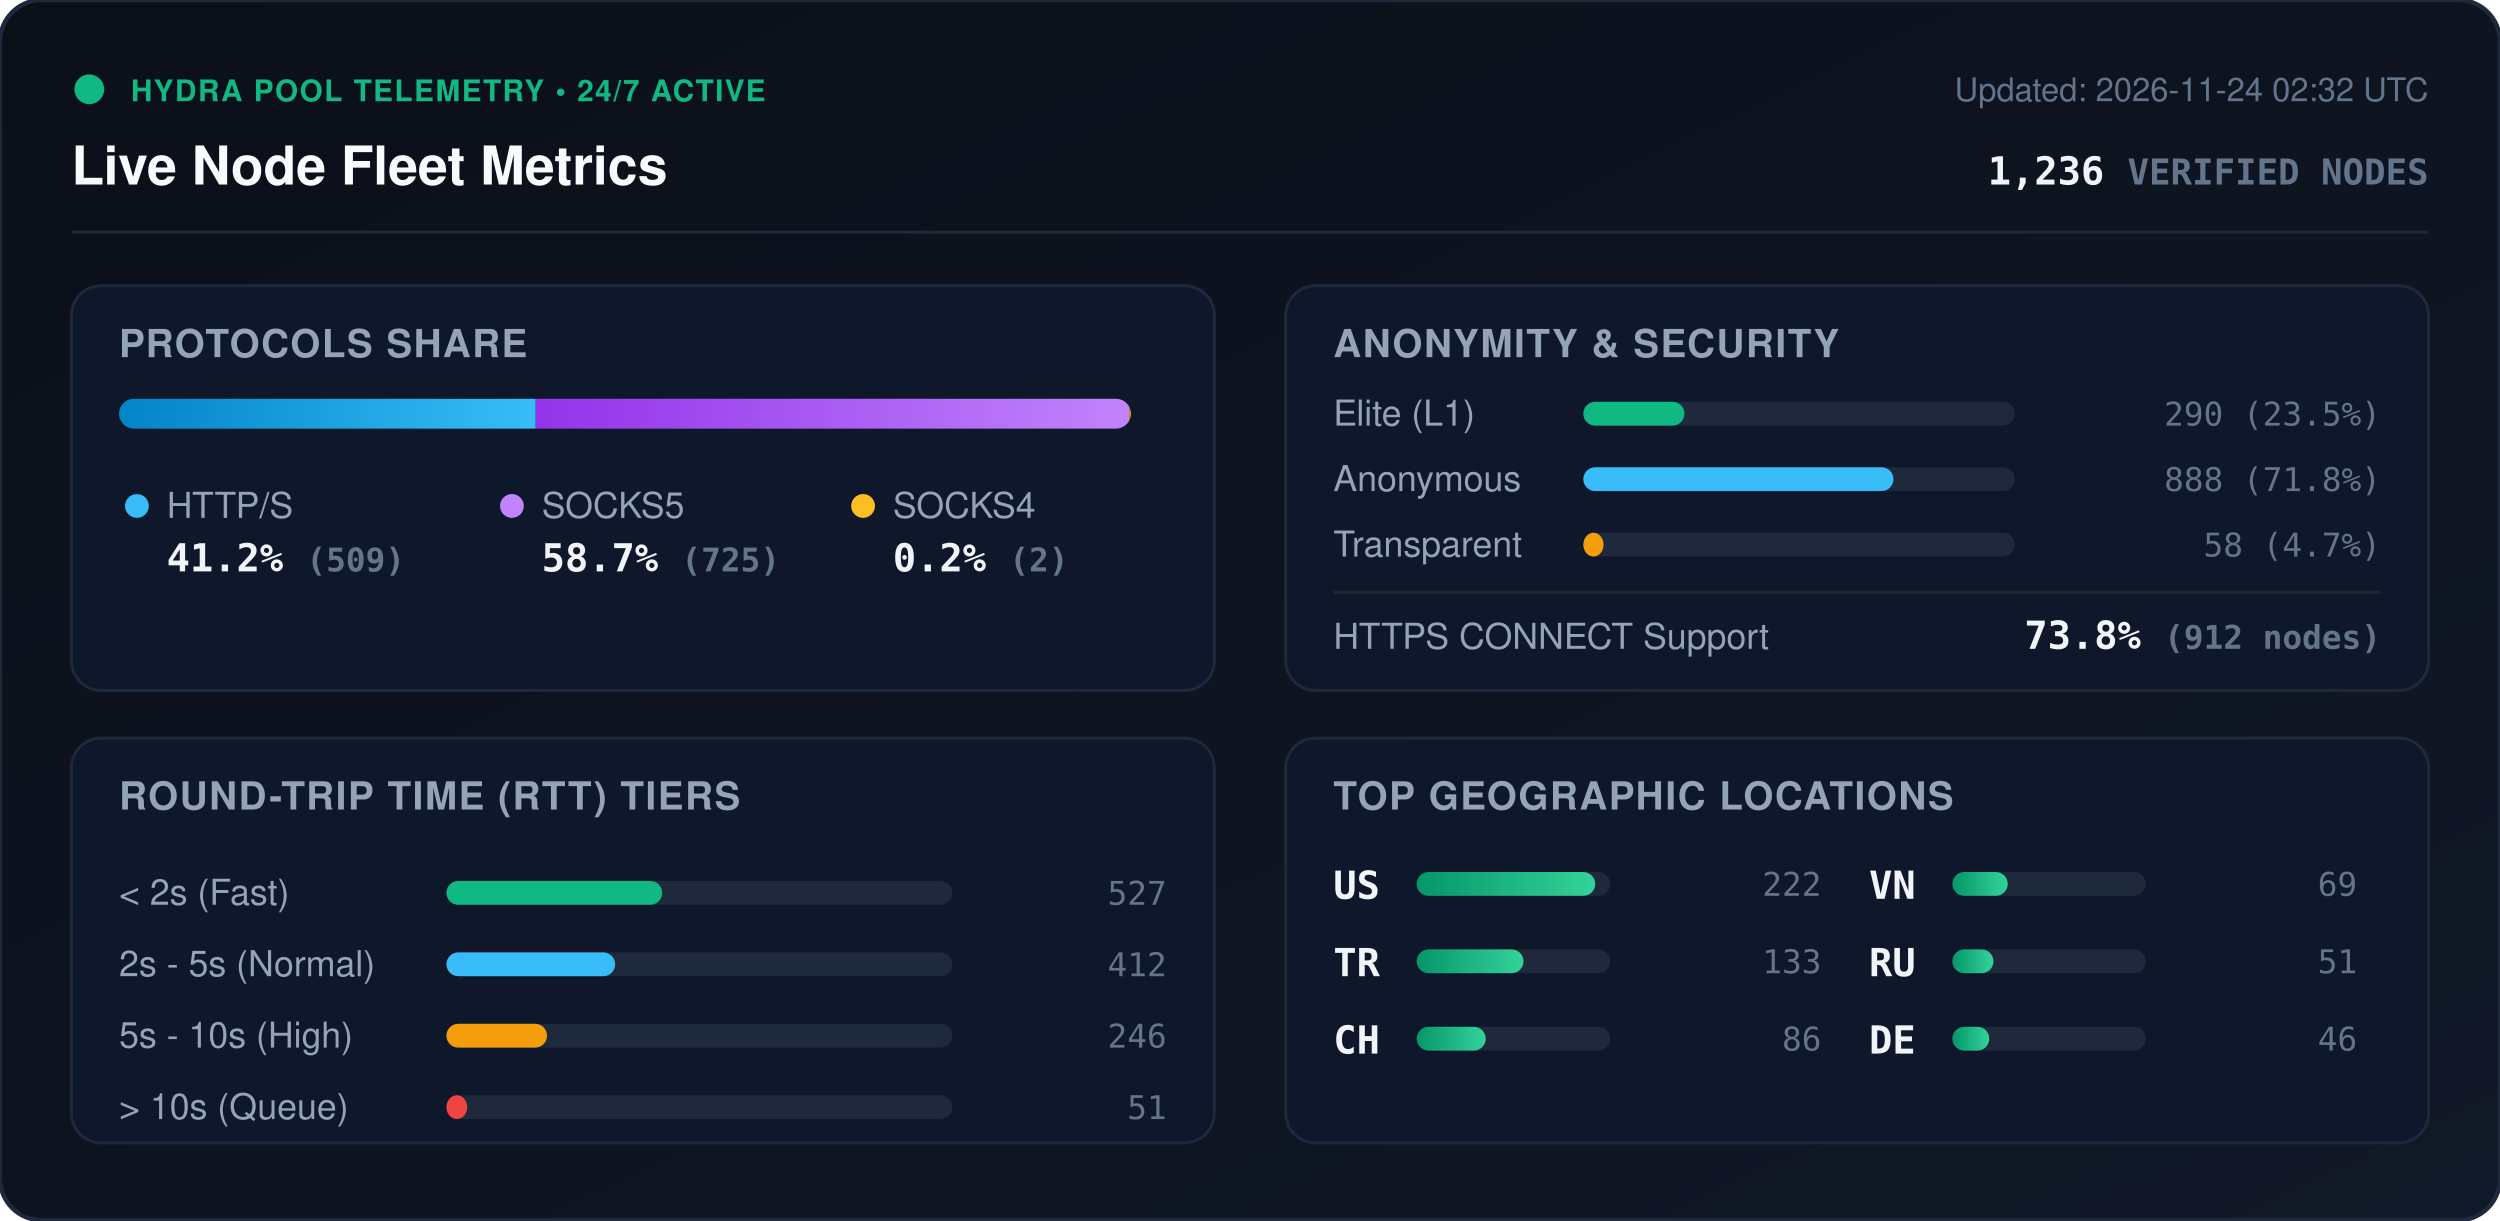
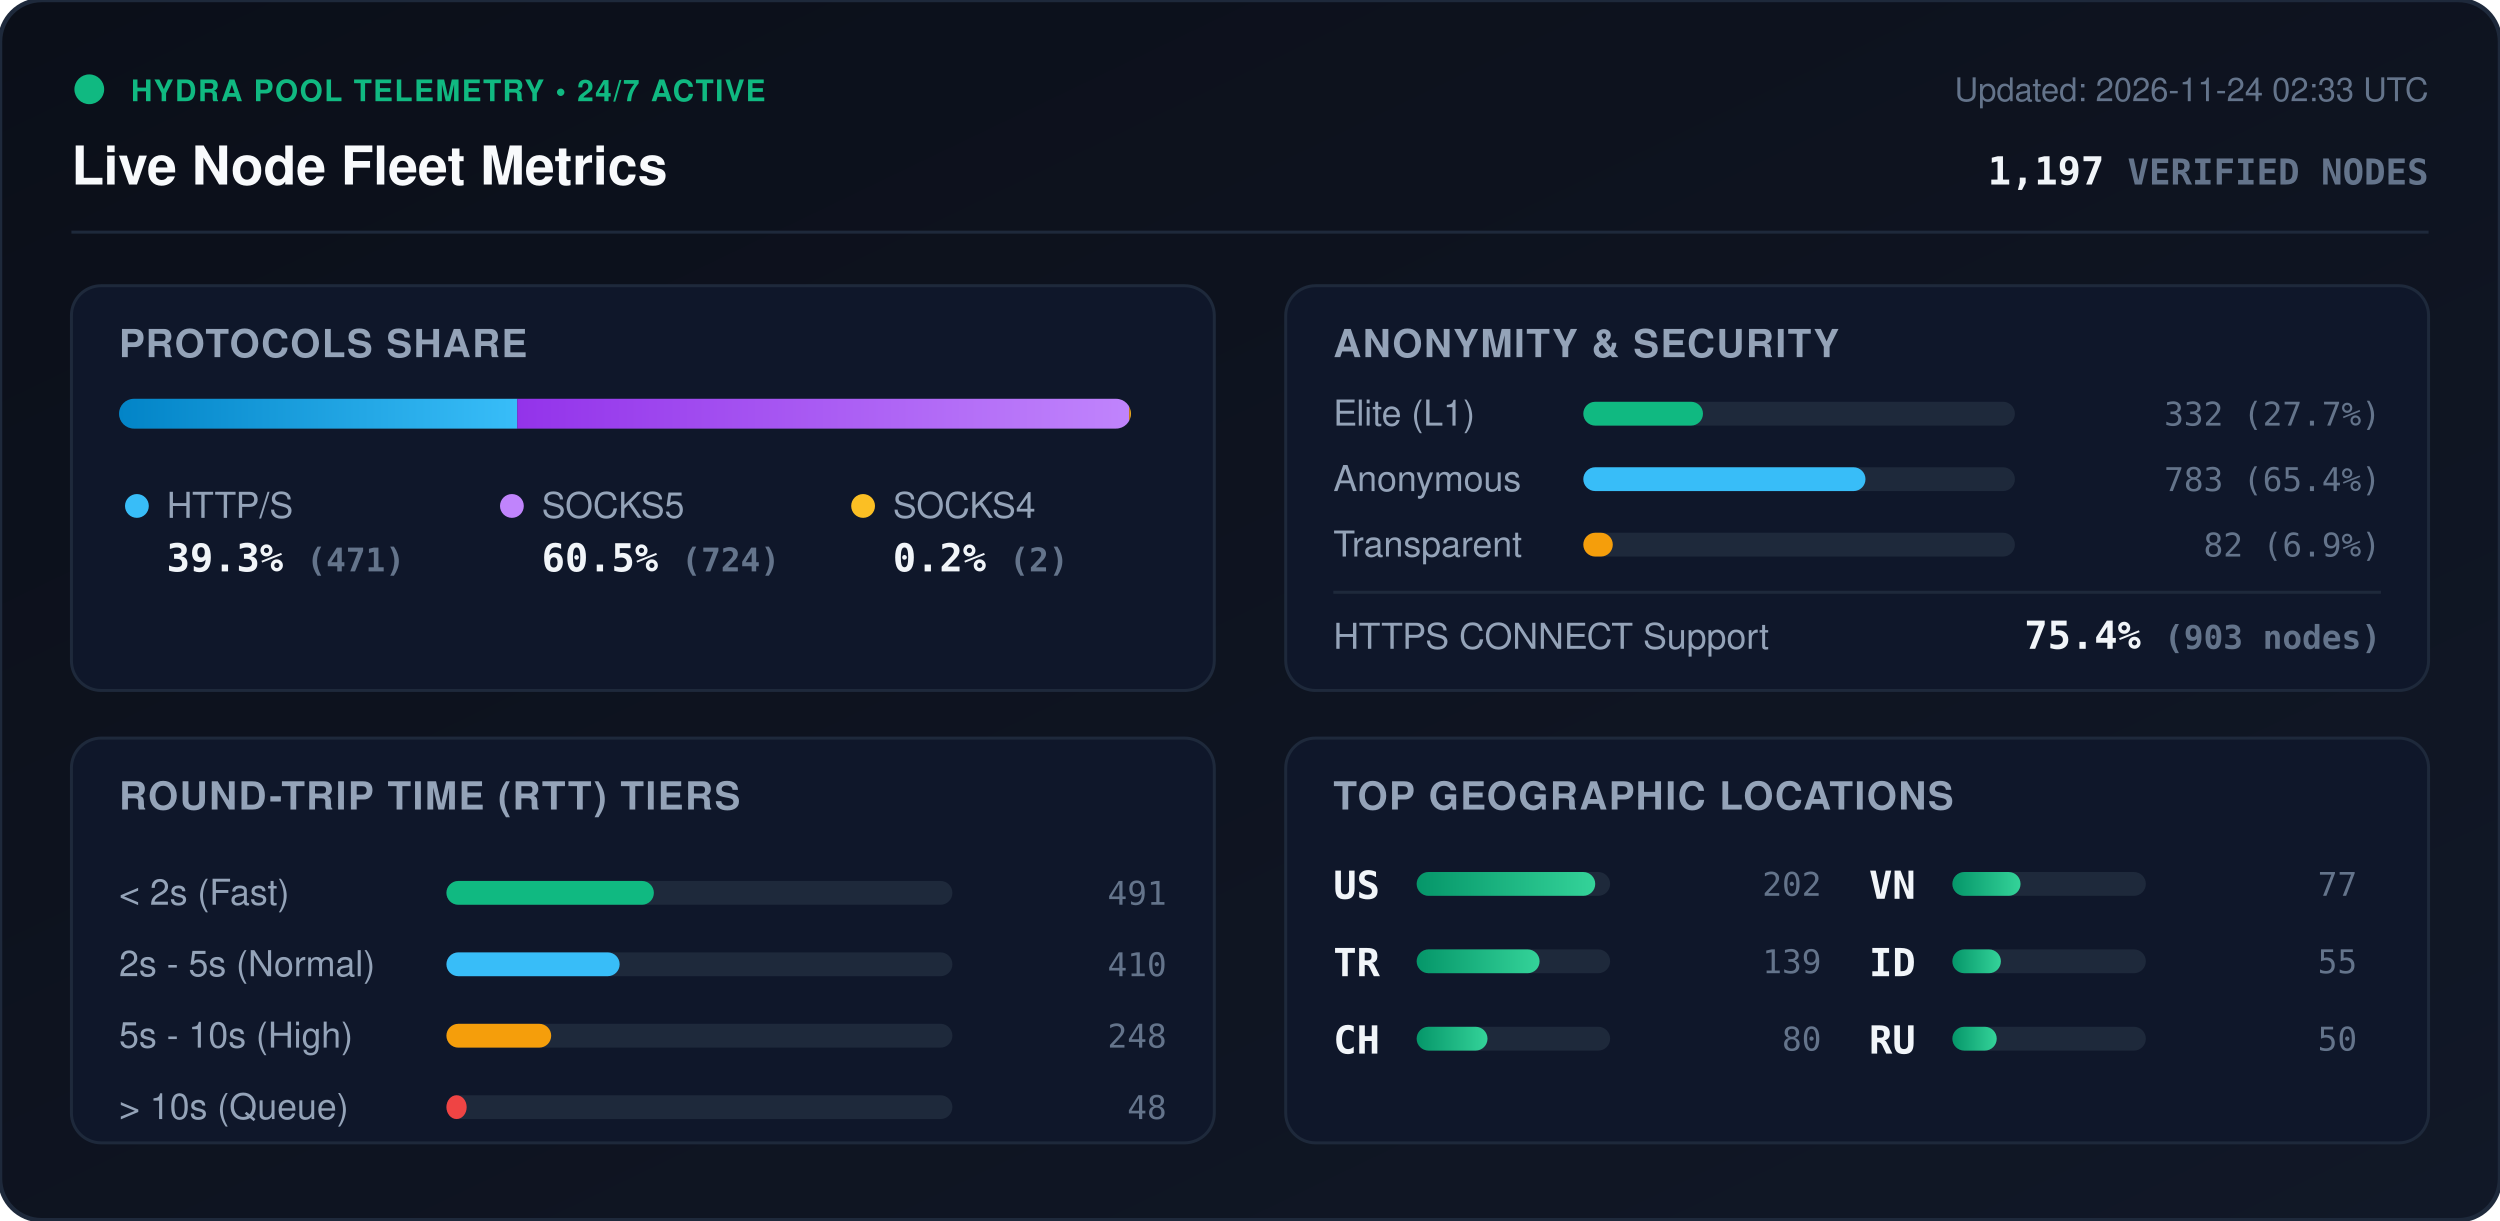
<svg xmlns="http://www.w3.org/2000/svg" viewBox="0 0 840 410" width="840" height="410" style="max-width: 100%; height: auto;">
  <defs>
    <linearGradient id="bg" x1="0%" y1="0%" x2="100%" y2="100%">
      <stop offset="0%" stop-color="#0b0f19" />
      <stop offset="100%" stop-color="#111827" />
    </linearGradient>
    <linearGradient id="bar-http" x1="0%" y1="0%" x2="100%" y2="0%">
      <stop offset="0%" stop-color="#0284c7" />
      <stop offset="100%" stop-color="#38bdf8" />
    </linearGradient>
    <linearGradient id="bar-socks5" x1="0%" y1="0%" x2="100%" y2="0%">
      <stop offset="0%" stop-color="#9333ea" />
      <stop offset="100%" stop-color="#c084fc" />
    </linearGradient>
    <linearGradient id="bar-socks4" x1="0%" y1="0%" x2="100%" y2="0%">
      <stop offset="0%" stop-color="#d97706" />
      <stop offset="100%" stop-color="#fbbf24" />
    </linearGradient>
    <linearGradient id="bar-green" x1="0%" y1="0%" x2="100%" y2="0%">
      <stop offset="0%" stop-color="#059669" />
      <stop offset="100%" stop-color="#34d399" />
    </linearGradient>
    <clipPath id="prog-track-clip">
      <rect width="340.0" height="10" rx="5" />
    </clipPath>
    <style>
      .title { font: 700 18px -apple-system, BlinkMacSystemFont, 'Segoe UI', Helvetica, Arial, sans-serif; fill: #f8fafc; }
      .sub { font: 500 11px -apple-system, BlinkMacSystemFont, 'Segoe UI', Helvetica, Arial, sans-serif; fill: #64748b; }
      .section-hdr { font: 600 13px -apple-system, BlinkMacSystemFont, 'Segoe UI', Helvetica, Arial, sans-serif; fill: #94a3b8; letter-spacing: 0.5px; }
      .metric-val { font: 700 13px -apple-system, BlinkMacSystemFont, 'Segoe UI', Helvetica, Arial, sans-serif; fill: #f1f5f9; }
      .metric-lbl { font: 500 12px -apple-system, BlinkMacSystemFont, 'Segoe UI', Helvetica, Arial, sans-serif; fill: #94a3b8; }
      .badge-txt { font: 700 10px -apple-system, BlinkMacSystemFont, 'Segoe UI', Helvetica, Arial, sans-serif; fill: #10b981; letter-spacing: 0.5px; }
      .mono { font-family: ui-monospace, SFMono-Regular, Menlo, Monaco, Consolas, monospace; }
      .pulse { animation: beacon 2s infinite ease-in-out; }
      @keyframes beacon { 0%, 100% { opacity: 1; } 50% { opacity: 0.35; } }
    </style>
  </defs>
  <rect width="840" height="410" rx="14" fill="url(#bg)" stroke="#1e293b" stroke-width="1.5" />
  <g transform="translate(24, 24)">
    <circle cx="6" cy="6" r="5" fill="#10b981" class="pulse" />
    <text x="20" y="10" class="badge-txt">HYDRA POOL TELEMETRY • 24/7 ACTIVE</text>
    <text x="0" y="38" class="title">Live Node Fleet Metrics</text>
-     <text x="792" y="10" text-anchor="end" class="sub">Updated: 2026-11-24 02:32 UTC</text>
-     <text x="792" y="38" text-anchor="end" class="metric-val mono" fill="#38bdf8">1,236 <tspan font-size="12" fill="#64748b">VERIFIED NODES</tspan>
+     <text x="792" y="10" text-anchor="end" class="sub">Updated: 2026-11-24 02:33 UTC</text>
+     <text x="792" y="38" text-anchor="end" class="metric-val mono" fill="#38bdf8">1,197 <tspan font-size="12" fill="#64748b">VERIFIED NODES</tspan>
    </text>
  </g>
  <line x1="24" y1="78" x2="816" y2="78" stroke="#1e293b" stroke-width="1" />
  <g transform="translate(24, 96)">
    <rect width="384" height="136" rx="10" fill="#0f172a" stroke="#1e293b" />
    <text x="16" y="24" class="section-hdr">PROTOCOLS SHARE</text>
    <g transform="translate(16, 38)">
      <rect width="340.0" height="10" rx="5" fill="#1e293b" />
      <g clip-path="url(#prog-track-clip)">
-         <rect x="0" width="140.0" height="10" fill="url(#bar-http)" />
-         <rect x="140.0" width="199.4" height="10" fill="url(#bar-socks5)" />
+         <rect x="0" width="133.8" height="10" fill="url(#bar-http)" />
+         <rect x="133.8" width="205.6" height="10" fill="url(#bar-socks5)" />
        <rect x="339.4" width="0.6" height="10" fill="url(#bar-socks4)" />
      </g>
    </g>
    <g transform="translate(16, 68)">
      <circle cx="6" cy="6" r="4" fill="#38bdf8" />
      <text x="16" y="10" class="metric-lbl">HTTP/S</text>
-       <text x="16" y="28" class="metric-val mono">41.2% <tspan font-size="11" fill="#64748b">(509)</tspan>
+       <text x="16" y="28" class="metric-val mono">39.3% <tspan font-size="11" fill="#64748b">(471)</tspan>
      </text>
      <circle cx="132" cy="6" r="4" fill="#c084fc" />
      <text x="142" y="10" class="metric-lbl">SOCKS5</text>
-       <text x="142" y="28" class="metric-val mono">58.7% <tspan font-size="11" fill="#64748b">(725)</tspan>
+       <text x="142" y="28" class="metric-val mono">60.5% <tspan font-size="11" fill="#64748b">(724)</tspan>
      </text>
      <circle cx="250" cy="6" r="4" fill="#fbbf24" />
      <text x="260" y="10" class="metric-lbl">SOCKS4</text>
      <text x="260" y="28" class="metric-val mono">0.2% <tspan font-size="11" fill="#64748b">(2)</tspan>
      </text>
    </g>
  </g>
  <g transform="translate(432, 96)">
    <rect width="384" height="136" rx="10" fill="#0f172a" stroke="#1e293b" />
    <text x="16" y="24" class="section-hdr">ANONYMITY &amp; SECURITY</text>
    <text x="16" y="47" class="metric-lbl">Elite (L1)</text>
    <rect x="100" y="39" width="145.0" height="8" rx="4" fill="#1e293b" />
-     <rect x="100" y="39" width="34.0" height="8" rx="4" fill="#10b981" />
-     <text x="368" y="47" text-anchor="end" class="mono sub" fill="#e2e8f0">290 (23.5%)</text>
+     <rect x="100" y="39" width="40.2" height="8" rx="4" fill="#10b981" />
+     <text x="368" y="47" text-anchor="end" class="mono sub" fill="#e2e8f0">332 (27.7%)</text>
    <text x="16" y="69" class="metric-lbl">Anonymous</text>
    <rect x="100" y="61" width="145.0" height="8" rx="4" fill="#1e293b" />
-     <rect x="100" y="61" width="104.2" height="8" rx="4" fill="#38bdf8" />
-     <text x="368" y="69" text-anchor="end" class="mono sub" fill="#e2e8f0">888 (71.8%)</text>
+     <rect x="100" y="61" width="94.8" height="8" rx="4" fill="#38bdf8" />
+     <text x="368" y="69" text-anchor="end" class="mono sub" fill="#e2e8f0">783 (65.4%)</text>
    <text x="16" y="91" class="metric-lbl">Transparent</text>
    <rect x="100" y="83" width="145.0" height="8" rx="4" fill="#1e293b" />
-     <rect x="100" y="83" width="6.8" height="8" rx="4" fill="#f59e0b" />
-     <text x="368" y="91" text-anchor="end" class="mono sub" fill="#e2e8f0">58 (4.7%)</text>
+     <rect x="100" y="83" width="9.9" height="8" rx="4" fill="#f59e0b" />
+     <text x="368" y="91" text-anchor="end" class="mono sub" fill="#e2e8f0">82 (6.9%)</text>
    <line x1="16" y1="103" x2="368" y2="103" stroke="#1e293b" stroke-width="1" />
    <text x="16" y="122" class="metric-lbl">HTTPS CONNECT Support</text>
-     <text x="368" y="122" text-anchor="end" class="metric-val mono" fill="#34d399">73.8% <tspan font-size="11" fill="#64748b">(912 nodes)</tspan>
+     <text x="368" y="122" text-anchor="end" class="metric-val mono" fill="#34d399">75.4% <tspan font-size="11" fill="#64748b">(903 nodes)</tspan>
    </text>
  </g>
  <g transform="translate(24, 248)">
    <rect width="384" height="136" rx="10" fill="#0f172a" stroke="#1e293b" />
    <text x="16" y="24" class="section-hdr">ROUND-TRIP TIME (RTT) TIERS</text>
    <g transform="translate(16, 42)">
      <text x="0" y="14" class="metric-lbl">&lt; 2s (Fast)</text>
      <rect x="110" y="6" width="170" height="8" rx="4" fill="#1e293b" />
-       <rect x="110" y="6" width="72.5" height="8" rx="4" fill="#10b981" />
-       <text x="352" y="14" text-anchor="end" class="mono sub">527</text>
+       <rect x="110" y="6" width="69.7" height="8" rx="4" fill="#10b981" />
+       <text x="352" y="14" text-anchor="end" class="mono sub">491</text>
      <text x="0" y="38" class="metric-lbl">2s - 5s (Normal)</text>
      <rect x="110" y="30" width="170" height="8" rx="4" fill="#1e293b" />
-       <rect x="110" y="30" width="56.7" height="8" rx="4" fill="#38bdf8" />
-       <text x="352" y="38" text-anchor="end" class="mono sub">412</text>
+       <rect x="110" y="30" width="58.2" height="8" rx="4" fill="#38bdf8" />
+       <text x="352" y="38" text-anchor="end" class="mono sub">410</text>
      <text x="0" y="62" class="metric-lbl">5s - 10s (High)</text>
      <rect x="110" y="54" width="170" height="8" rx="4" fill="#1e293b" />
-       <rect x="110" y="54" width="33.8" height="8" rx="4" fill="#f59e0b" />
-       <text x="352" y="62" text-anchor="end" class="mono sub">246</text>
+       <rect x="110" y="54" width="35.2" height="8" rx="4" fill="#f59e0b" />
+       <text x="352" y="62" text-anchor="end" class="mono sub">248</text>
      <text x="0" y="86" class="metric-lbl">&gt; 10s (Queue)</text>
      <rect x="110" y="78" width="170" height="8" rx="4" fill="#1e293b" />
-       <rect x="110" y="78" width="7.0" height="8" rx="4" fill="#ef4444" />
-       <text x="352" y="86" text-anchor="end" class="mono sub">51</text>
+       <rect x="110" y="78" width="6.8" height="8" rx="4" fill="#ef4444" />
+       <text x="352" y="86" text-anchor="end" class="mono sub">48</text>
    </g>
  </g>
  <g transform="translate(432, 248)">
    <rect width="384" height="136" rx="10" fill="#0f172a" stroke="#1e293b" />
    <text x="16" y="24" class="section-hdr">TOP GEOGRAPHIC LOCATIONS</text>
    <g transform="translate(16, 42)">
      <g transform="translate(0, 0)">
        <text x="0" y="12" class="mono metric-val" font-size="12">US</text>
        <rect x="28" y="3" width="65" height="8" rx="4" fill="#1e293b" />
        <rect x="28" y="3" width="60.0" height="8" rx="4" fill="url(#bar-green)" />
-         <text x="164" y="11" text-anchor="end" class="mono sub">222</text>
+         <text x="164" y="11" text-anchor="end" class="mono sub">202</text>
      </g>
      <g transform="translate(0, 26)">
        <text x="0" y="12" class="mono metric-val" font-size="12">TR</text>
        <rect x="28" y="3" width="65" height="8" rx="4" fill="#1e293b" />
-         <rect x="28" y="3" width="35.9" height="8" rx="4" fill="url(#bar-green)" />
-         <text x="164" y="11" text-anchor="end" class="mono sub">133</text>
+         <rect x="28" y="3" width="41.3" height="8" rx="4" fill="url(#bar-green)" />
+         <text x="164" y="11" text-anchor="end" class="mono sub">139</text>
      </g>
      <g transform="translate(0, 52)">
        <text x="0" y="12" class="mono metric-val" font-size="12">CH</text>
        <rect x="28" y="3" width="65" height="8" rx="4" fill="#1e293b" />
-         <rect x="28" y="3" width="23.2" height="8" rx="4" fill="url(#bar-green)" />
-         <text x="164" y="11" text-anchor="end" class="mono sub">86</text>
+         <rect x="28" y="3" width="23.8" height="8" rx="4" fill="url(#bar-green)" />
+         <text x="164" y="11" text-anchor="end" class="mono sub">80</text>
      </g>
      <g transform="translate(180, 0)">
        <text x="0" y="12" class="mono metric-val" font-size="12">VN</text>
        <rect x="28" y="3" width="65" height="8" rx="4" fill="#1e293b" />
-         <rect x="28" y="3" width="18.6" height="8" rx="4" fill="url(#bar-green)" />
-         <text x="164" y="11" text-anchor="end" class="mono sub">69</text>
+         <rect x="28" y="3" width="22.9" height="8" rx="4" fill="url(#bar-green)" />
+         <text x="164" y="11" text-anchor="end" class="mono sub">77</text>
      </g>
      <g transform="translate(180, 26)">
+         <text x="0" y="12" class="mono metric-val" font-size="12">ID</text>
+         <rect x="28" y="3" width="65" height="8" rx="4" fill="#1e293b" />
+         <rect x="28" y="3" width="16.3" height="8" rx="4" fill="url(#bar-green)" />
+         <text x="164" y="11" text-anchor="end" class="mono sub">55</text>
+       </g>
+       <g transform="translate(180, 52)">
        <text x="0" y="12" class="mono metric-val" font-size="12">RU</text>
        <rect x="28" y="3" width="65" height="8" rx="4" fill="#1e293b" />
-         <rect x="28" y="3" width="13.8" height="8" rx="4" fill="url(#bar-green)" />
-         <text x="164" y="11" text-anchor="end" class="mono sub">51</text>
-       </g>
-       <g transform="translate(180, 52)">
-         <text x="0" y="12" class="mono metric-val" font-size="12">DE</text>
-         <rect x="28" y="3" width="65" height="8" rx="4" fill="#1e293b" />
-         <rect x="28" y="3" width="12.4" height="8" rx="4" fill="url(#bar-green)" />
-         <text x="164" y="11" text-anchor="end" class="mono sub">46</text>
+         <rect x="28" y="3" width="14.9" height="8" rx="4" fill="url(#bar-green)" />
+         <text x="164" y="11" text-anchor="end" class="mono sub">50</text>
      </g>
    </g>
  </g>
</svg>
